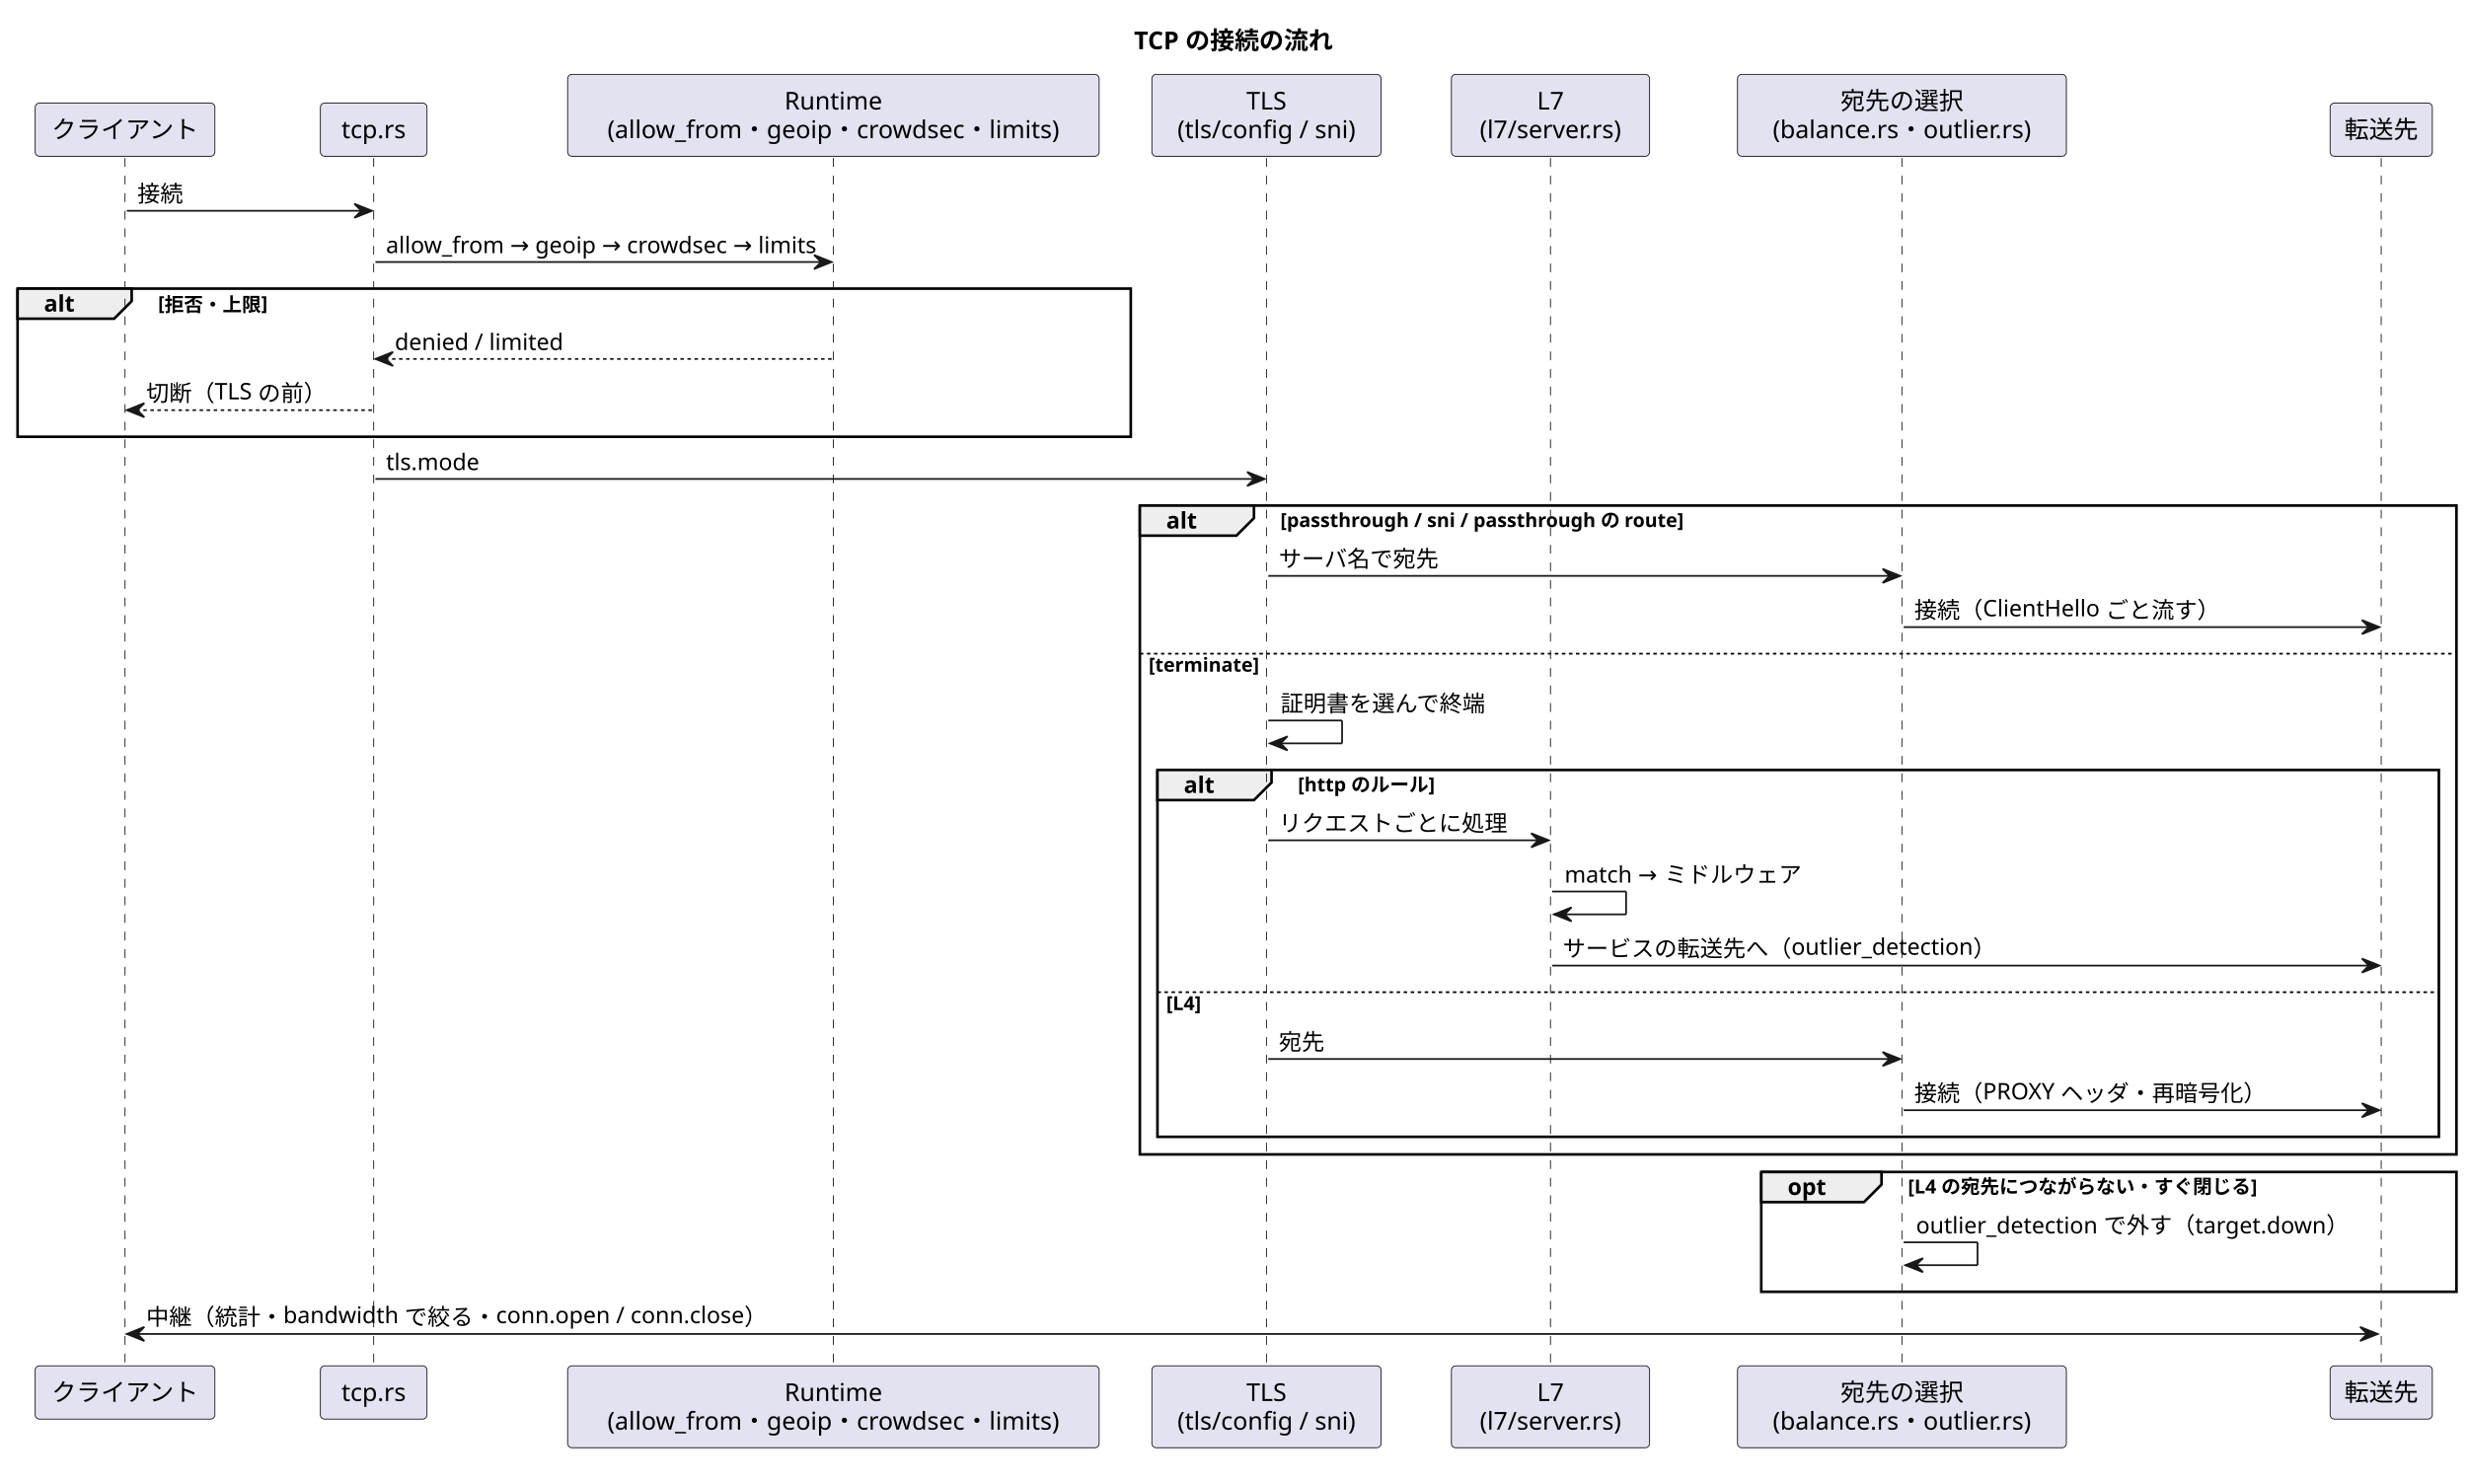
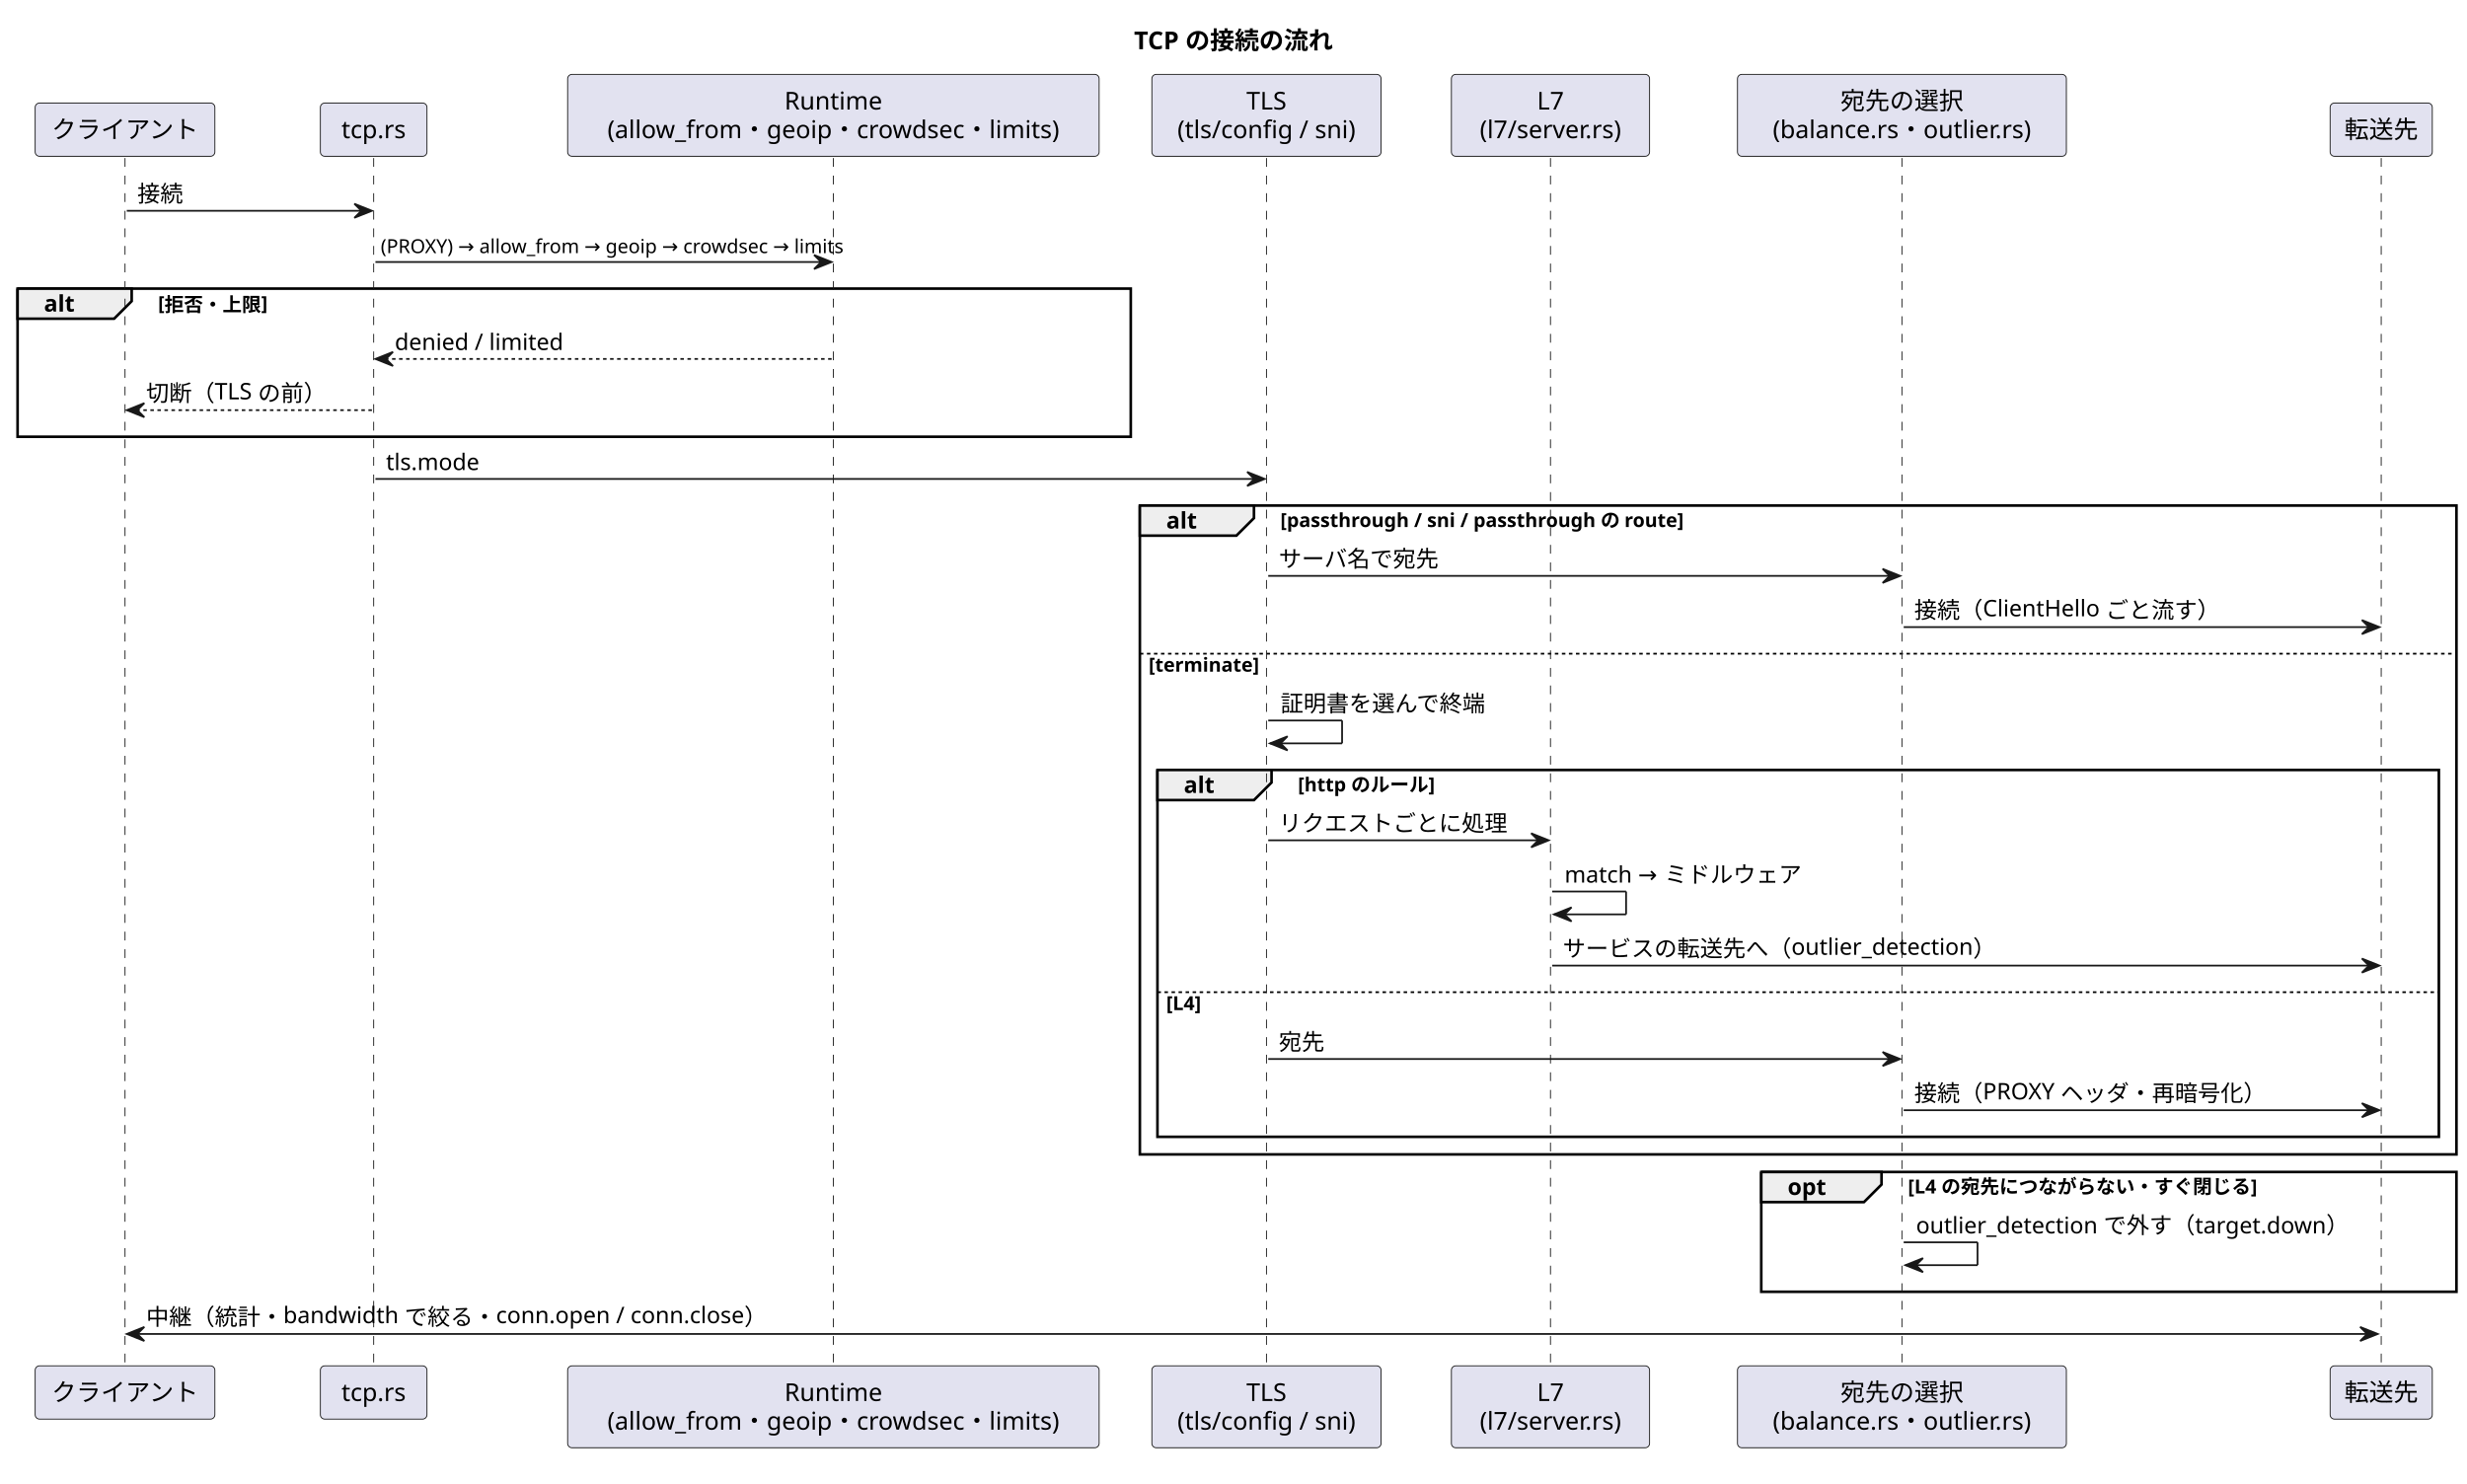
<svg xmlns="http://www.w3.org/2000/svg" contentStyleType="text/css" data-diagram-type="SEQUENCE" height="844px" preserveAspectRatio="none" style="width:1403px;height:844px;background:#FFFFFF;" version="1.1" viewBox="0 0 1403 844" width="1403px" zoomAndPan="magnify">
  <defs />
  <g>
    <text fill="#000000" font-family="sans-serif" font-size="14" font-weight="bold" text-anchor="middle" x="701.5" y="27.995">TCP の接続の流れ</text>
    <rect fill="none" height="84.26" style="stroke:#000000;stroke-width:1.5;" width="633.08" x="10" y="164.151" />
    <path d="M10,164.151 L74.89,164.151 L74.89,171.281 L64.89,181.281 L10,181.281 L10,164.151" fill="#EEEEEE" style="stroke:#000000;stroke-width:1.5;" />
    <text fill="#000000" font-family="sans-serif" font-size="13" font-weight="bold" x="25" y="177.221">alt</text>
    <text fill="#000000" font-family="sans-serif" font-size="11" font-weight="bold" x="89.89" y="176.361">[拒否・上限]</text>
    <rect fill="none" height="208.65" style="stroke:#000000;stroke-width:1.5;" width="728.75" x="658.25" y="437.931" />
    <path d="M658.25,437.931 L723.14,437.931 L723.14,445.061 L713.14,455.061 L658.25,455.061 L658.25,437.931" fill="#EEEEEE" style="stroke:#000000;stroke-width:1.5;" />
    <text fill="#000000" font-family="sans-serif" font-size="13" font-weight="bold" x="673.25" y="451.001">alt</text>
    <text fill="#000000" font-family="sans-serif" font-size="11" font-weight="bold" x="738.14" y="450.141">[http のルール]</text>
    <line style="stroke:#000000;stroke-width:1;stroke-dasharray:2,2;" x1="658.25" x2="1387" y1="564.321" y2="564.321" />
    <text fill="#000000" font-family="sans-serif" font-size="11" font-weight="bold" x="663.25" y="574.531">[L4]</text>
    <rect fill="none" height="369.04" style="stroke:#000000;stroke-width:1.5;" width="748.75" x="648.25" y="287.541" />
    <path d="M648.25,287.541 L713.14,287.541 L713.14,294.671 L703.14,304.671 L648.25,304.671 L648.25,287.541" fill="#EEEEEE" style="stroke:#000000;stroke-width:1.5;" />
    <text fill="#000000" font-family="sans-serif" font-size="13" font-weight="bold" x="663.25" y="300.611">alt</text>
    <text fill="#000000" font-family="sans-serif" font-size="11" font-weight="bold" x="728.14" y="299.751">[passthrough / sni / passthrough の route]</text>
    <line style="stroke:#000000;stroke-width:1;stroke-dasharray:2,2;" x1="648.25" x2="1397" y1="371.801" y2="371.801" />
    <text fill="#000000" font-family="sans-serif" font-size="11" font-weight="bold" x="653.25" y="382.011">[terminate]</text>
    <rect fill="none" height="68.13" style="stroke:#000000;stroke-width:1.5;" width="395.36" x="1001.64" y="666.581" />
    <path d="M1001.64,666.581 L1070.04,666.581 L1070.04,673.711 L1060.04,683.711 L1001.64,683.711 L1001.64,666.581" fill="#EEEEEE" style="stroke:#000000;stroke-width:1.5;" />
    <text fill="#000000" font-family="sans-serif" font-size="13" font-weight="bold" x="1016.64" y="679.651">opt</text>
    <text fill="#000000" font-family="sans-serif" font-size="11" font-weight="bold" x="1085.04" y="678.791">[L4 の宛先につながらない・すぐ閉じる]</text>
    <g class="participant-lifeline">
      <line style="stroke:#181818;stroke-width:0.5;stroke-dasharray:5,5;" x1="71.1" x2="71.1" y1="89.891" y2="777.841" />
    </g>
    <g class="participant-lifeline">
      <line style="stroke:#181818;stroke-width:0.5;stroke-dasharray:5,5;" x1="212.51" x2="212.51" y1="89.891" y2="777.841" />
    </g>
    <g class="participant-lifeline">
      <line style="stroke:#181818;stroke-width:0.5;stroke-dasharray:5,5;" x1="473.95" x2="473.95" y1="89.891" y2="777.841" />
    </g>
    <g class="participant-lifeline">
      <line style="stroke:#181818;stroke-width:0.5;stroke-dasharray:5,5;" x1="720.25" x2="720.25" y1="89.891" y2="777.841" />
    </g>
    <g class="participant-lifeline">
      <line style="stroke:#181818;stroke-width:0.5;stroke-dasharray:5,5;" x1="881.77" x2="881.77" y1="89.891" y2="777.841" />
    </g>
    <g class="participant-lifeline">
      <line style="stroke:#181818;stroke-width:0.5;stroke-dasharray:5,5;" x1="1081.64" x2="1081.64" y1="89.891" y2="777.841" />
    </g>
    <g class="participant-lifeline">
      <line style="stroke:#181818;stroke-width:0.5;stroke-dasharray:5,5;" x1="1354.21" x2="1354.21" y1="89.891" y2="777.841" />
    </g>
    <g class="participant participant-head">
      <rect fill="#E2E2F0" height="30.297" rx="2.5" ry="2.5" style="stroke:#181818;stroke-width:0.5;" width="102.2" x="20" y="58.594" />
      <text fill="#000000" font-family="sans-serif" font-size="14" text-anchor="middle" x="71.1" y="78.589">クライアント</text>
    </g>
    <g class="participant participant-tail">
      <rect fill="#E2E2F0" height="30.297" rx="2.5" ry="2.5" style="stroke:#181818;stroke-width:0.5;" width="102.2" x="20" y="776.841" />
      <text fill="#000000" font-family="sans-serif" font-size="14" text-anchor="middle" x="71.1" y="796.836">クライアント</text>
    </g>
    <g class="participant participant-head">
      <rect fill="#E2E2F0" height="30.297" rx="2.5" ry="2.5" style="stroke:#181818;stroke-width:0.5;" width="60.62" x="182.2" y="58.594" />
      <text fill="#000000" font-family="sans-serif" font-size="14" text-anchor="middle" x="212.51" y="78.589">tcp.rs</text>
    </g>
    <g class="participant participant-tail">
      <rect fill="#E2E2F0" height="30.297" rx="2.5" ry="2.5" style="stroke:#181818;stroke-width:0.5;" width="60.62" x="182.2" y="776.841" />
      <text fill="#000000" font-family="sans-serif" font-size="14" text-anchor="middle" x="212.51" y="796.836">tcp.rs</text>
    </g>
    <g class="participant participant-head">
      <rect fill="#E2E2F0" height="46.594" rx="2.5" ry="2.5" style="stroke:#181818;stroke-width:0.5;" width="302.26" x="322.82" y="42.297" />
      <text fill="#000000" font-family="sans-serif" font-size="14" text-anchor="middle" x="473.95" y="62.292">Runtime</text>
      <text fill="#000000" font-family="sans-serif" font-size="14" text-anchor="middle" x="473.95" y="78.589">(allow_from・geoip・crowdsec・limits)</text>
    </g>
    <g class="participant participant-tail">
      <rect fill="#E2E2F0" height="46.594" rx="2.5" ry="2.5" style="stroke:#181818;stroke-width:0.5;" width="302.26" x="322.82" y="776.841" />
      <text fill="#000000" font-family="sans-serif" font-size="14" text-anchor="middle" x="473.95" y="796.836">Runtime</text>
      <text fill="#000000" font-family="sans-serif" font-size="14" text-anchor="middle" x="473.95" y="813.133">(allow_from・geoip・crowdsec・limits)</text>
    </g>
    <g class="participant participant-head">
      <rect fill="#E2E2F0" height="46.594" rx="2.5" ry="2.5" style="stroke:#181818;stroke-width:0.5;" width="130.34" x="655.08" y="42.297" />
      <text fill="#000000" font-family="sans-serif" font-size="14" text-anchor="middle" x="720.25" y="62.292">TLS</text>
      <text fill="#000000" font-family="sans-serif" font-size="14" text-anchor="middle" x="720.25" y="78.589">(tls/config / sni)</text>
    </g>
    <g class="participant participant-tail">
      <rect fill="#E2E2F0" height="46.594" rx="2.5" ry="2.5" style="stroke:#181818;stroke-width:0.5;" width="130.34" x="655.08" y="776.841" />
      <text fill="#000000" font-family="sans-serif" font-size="14" text-anchor="middle" x="720.25" y="796.836">TLS</text>
      <text fill="#000000" font-family="sans-serif" font-size="14" text-anchor="middle" x="720.25" y="813.133">(tls/config / sni)</text>
    </g>
    <g class="participant participant-head">
      <rect fill="#E2E2F0" height="46.594" rx="2.5" ry="2.5" style="stroke:#181818;stroke-width:0.5;" width="112.7" x="825.42" y="42.297" />
      <text fill="#000000" font-family="sans-serif" font-size="14" text-anchor="middle" x="881.77" y="62.292">L7</text>
      <text fill="#000000" font-family="sans-serif" font-size="14" text-anchor="middle" x="881.77" y="78.589">(l7/server.rs)</text>
    </g>
    <g class="participant participant-tail">
      <rect fill="#E2E2F0" height="46.594" rx="2.5" ry="2.5" style="stroke:#181818;stroke-width:0.5;" width="112.7" x="825.42" y="776.841" />
      <text fill="#000000" font-family="sans-serif" font-size="14" text-anchor="middle" x="881.77" y="796.836">L7</text>
      <text fill="#000000" font-family="sans-serif" font-size="14" text-anchor="middle" x="881.77" y="813.133">(l7/server.rs)</text>
    </g>
    <g class="participant participant-head">
      <rect fill="#E2E2F0" height="46.594" rx="2.5" ry="2.5" style="stroke:#181818;stroke-width:0.5;" width="187.04" x="988.12" y="42.297" />
      <text fill="#000000" font-family="sans-serif" font-size="14" text-anchor="middle" x="1081.64" y="62.292">宛先の選択</text>
      <text fill="#000000" font-family="sans-serif" font-size="14" text-anchor="middle" x="1081.64" y="78.589">(balance.rs・outlier.rs)</text>
    </g>
    <g class="participant participant-tail">
      <rect fill="#E2E2F0" height="46.594" rx="2.5" ry="2.5" style="stroke:#181818;stroke-width:0.5;" width="187.04" x="988.12" y="776.841" />
      <text fill="#000000" font-family="sans-serif" font-size="14" text-anchor="middle" x="1081.64" y="796.836">宛先の選択</text>
      <text fill="#000000" font-family="sans-serif" font-size="14" text-anchor="middle" x="1081.64" y="813.133">(balance.rs・outlier.rs)</text>
    </g>
    <g class="participant participant-head">
      <rect fill="#E2E2F0" height="30.297" rx="2.5" ry="2.5" style="stroke:#181818;stroke-width:0.5;" width="58.1" x="1325.16" y="58.594" />
      <text fill="#000000" font-family="sans-serif" font-size="14" text-anchor="middle" x="1354.21" y="78.589">転送先</text>
    </g>
    <g class="participant participant-tail">
      <rect fill="#E2E2F0" height="30.297" rx="2.5" ry="2.5" style="stroke:#181818;stroke-width:0.5;" width="58.1" x="1325.16" y="776.841" />
      <text fill="#000000" font-family="sans-serif" font-size="14" text-anchor="middle" x="1354.21" y="796.836">転送先</text>
    </g>
    <g class="message">
      <polygon fill="#181818" points="201.51,115.891,211.51,119.891,201.51,123.891,205.51,119.891" style="stroke:#181818;stroke-width:1;" />
      <line style="stroke:#181818;stroke-width:1;" x1="72.1" x2="207.51" y1="119.891" y2="119.891" />
      <text fill="#000000" font-family="sans-serif" font-size="13" x="78.1" y="114.821">接続</text>
    </g>
    <g class="message">
      <polygon fill="#181818" points="462.95,145.021,472.95,149.021,462.95,153.021,466.95,149.021" style="stroke:#181818;stroke-width:1;" />
      <line style="stroke:#181818;stroke-width:1;" x1="213.51" x2="468.95" y1="149.021" y2="149.021" />
-       <text fill="#000000" font-family="sans-serif" font-size="13" x="219.51" y="143.951">allow_from → geoip → crowdsec → limits</text>
+       <text fill="#000000" font-family="sans-serif" font-size="11" x="216.51" y="143.951">(PROXY) → allow_from → geoip → crowdsec → limits</text>
    </g>
    <g class="message">
      <polygon fill="#181818" points="223.51,200.151,213.51,204.151,223.51,208.151,219.51,204.151" style="stroke:#181818;stroke-width:1;" />
      <line style="stroke:#181818;stroke-width:1;stroke-dasharray:2,2;" x1="472.95" x2="217.51" y1="204.151" y2="204.151" />
      <text fill="#000000" font-family="sans-serif" font-size="13" x="224.51" y="199.081">denied / limited</text>
    </g>
    <g class="message">
      <polygon fill="#181818" points="82.1,229.281,72.1,233.281,82.1,237.281,78.1,233.281" style="stroke:#181818;stroke-width:1;" />
      <line style="stroke:#181818;stroke-width:1;stroke-dasharray:2,2;" x1="211.51" x2="76.1" y1="233.281" y2="233.281" />
      <text fill="#000000" font-family="sans-serif" font-size="13" x="83.1" y="228.211">切断（TLS の前）</text>
    </g>
    <g class="message">
      <polygon fill="#181818" points="709.25,268.411,719.25,272.411,709.25,276.411,713.25,272.411" style="stroke:#181818;stroke-width:1;" />
      <line style="stroke:#181818;stroke-width:1;" x1="213.51" x2="715.25" y1="272.411" y2="272.411" />
      <text fill="#000000" font-family="sans-serif" font-size="13" x="219.51" y="267.341">tls.mode</text>
    </g>
    <g class="message">
      <polygon fill="#181818" points="1070.64,323.541,1080.64,327.541,1070.64,331.541,1074.64,327.541" style="stroke:#181818;stroke-width:1;" />
      <line style="stroke:#181818;stroke-width:1;" x1="721.25" x2="1076.64" y1="327.541" y2="327.541" />
      <text fill="#000000" font-family="sans-serif" font-size="13" x="727.25" y="322.471">サーバ名で宛先</text>
    </g>
    <g class="message">
      <polygon fill="#181818" points="1343.21,352.671,1353.21,356.671,1343.21,360.671,1347.21,356.671" style="stroke:#181818;stroke-width:1;" />
      <line style="stroke:#181818;stroke-width:1;" x1="1082.64" x2="1349.21" y1="356.671" y2="356.671" />
      <text fill="#000000" font-family="sans-serif" font-size="13" x="1088.64" y="351.601">接続（ClientHello ごと流す）</text>
    </g>
    <g class="message">
      <line style="stroke:#181818;stroke-width:1;" x1="721.25" x2="763.25" y1="409.801" y2="409.801" />
      <line style="stroke:#181818;stroke-width:1;" x1="763.25" x2="763.25" y1="409.801" y2="422.801" />
      <line style="stroke:#181818;stroke-width:1;" x1="722.25" x2="763.25" y1="422.801" y2="422.801" />
      <polygon fill="#181818" points="732.25,418.801,722.25,422.801,732.25,426.801,728.25,422.801" style="stroke:#181818;stroke-width:1;" />
      <text fill="#000000" font-family="sans-serif" font-size="13" x="728.25" y="404.731">証明書を選んで終端</text>
    </g>
    <g class="message">
      <polygon fill="#181818" points="870.77,473.931,880.77,477.931,870.77,481.931,874.77,477.931" style="stroke:#181818;stroke-width:1;" />
      <line style="stroke:#181818;stroke-width:1;" x1="721.25" x2="876.77" y1="477.931" y2="477.931" />
      <text fill="#000000" font-family="sans-serif" font-size="13" x="727.25" y="472.861">リクエストごとに処理</text>
    </g>
    <g class="message">
      <line style="stroke:#181818;stroke-width:1;" x1="882.77" x2="924.77" y1="507.061" y2="507.061" />
      <line style="stroke:#181818;stroke-width:1;" x1="924.77" x2="924.77" y1="507.061" y2="520.061" />
      <line style="stroke:#181818;stroke-width:1;" x1="883.77" x2="924.77" y1="520.061" y2="520.061" />
      <polygon fill="#181818" points="893.77,516.061,883.77,520.061,893.77,524.061,889.77,520.061" style="stroke:#181818;stroke-width:1;" />
      <text fill="#000000" font-family="sans-serif" font-size="13" x="889.77" y="501.991">match → ミドルウェア</text>
    </g>
    <g class="message">
      <polygon fill="#181818" points="1343.21,545.191,1353.21,549.191,1343.21,553.191,1347.21,549.191" style="stroke:#181818;stroke-width:1;" />
      <line style="stroke:#181818;stroke-width:1;" x1="882.77" x2="1349.21" y1="549.191" y2="549.191" />
      <text fill="#000000" font-family="sans-serif" font-size="13" x="888.77" y="544.121">サービスの転送先へ（outlier_detection）</text>
    </g>
    <g class="message">
      <polygon fill="#181818" points="1070.64,598.321,1080.64,602.321,1070.64,606.321,1074.64,602.321" style="stroke:#181818;stroke-width:1;" />
      <line style="stroke:#181818;stroke-width:1;" x1="721.25" x2="1076.64" y1="602.321" y2="602.321" />
      <text fill="#000000" font-family="sans-serif" font-size="13" x="727.25" y="597.251">宛先</text>
    </g>
    <g class="message">
      <polygon fill="#181818" points="1343.21,627.451,1353.21,631.451,1343.21,635.451,1347.21,631.451" style="stroke:#181818;stroke-width:1;" />
      <line style="stroke:#181818;stroke-width:1;" x1="1082.64" x2="1349.21" y1="631.451" y2="631.451" />
      <text fill="#000000" font-family="sans-serif" font-size="13" x="1088.64" y="626.381">接続（PROXY ヘッダ・再暗号化）</text>
    </g>
    <g class="message">
      <line style="stroke:#181818;stroke-width:1;" x1="1082.64" x2="1124.64" y1="706.581" y2="706.581" />
      <line style="stroke:#181818;stroke-width:1;" x1="1124.64" x2="1124.64" y1="706.581" y2="719.581" />
      <line style="stroke:#181818;stroke-width:1;" x1="1083.64" x2="1124.64" y1="719.581" y2="719.581" />
      <polygon fill="#181818" points="1093.64,715.581,1083.64,719.581,1093.64,723.581,1089.64,719.581" style="stroke:#181818;stroke-width:1;" />
      <text fill="#000000" font-family="sans-serif" font-size="13" x="1089.64" y="701.511">outlier_detection で外す（target.down）</text>
    </g>
    <g class="message">
      <polygon fill="#181818" points="82.1,754.711,72.1,758.711,82.1,762.711,78.1,758.711" style="stroke:#181818;stroke-width:1;" />
      <polygon fill="#181818" points="1342.21,754.711,1352.21,758.711,1342.21,762.711,1346.21,758.711" style="stroke:#181818;stroke-width:1;" />
      <line style="stroke:#181818;stroke-width:1;" x1="1348.21" x2="76.1" y1="758.711" y2="758.711" />
      <text fill="#000000" font-family="sans-serif" font-size="13" x="83.1" y="753.641">中継（統計・bandwidth で絞る・conn.open / conn.close）</text>
    </g>
  </g>
</svg>
